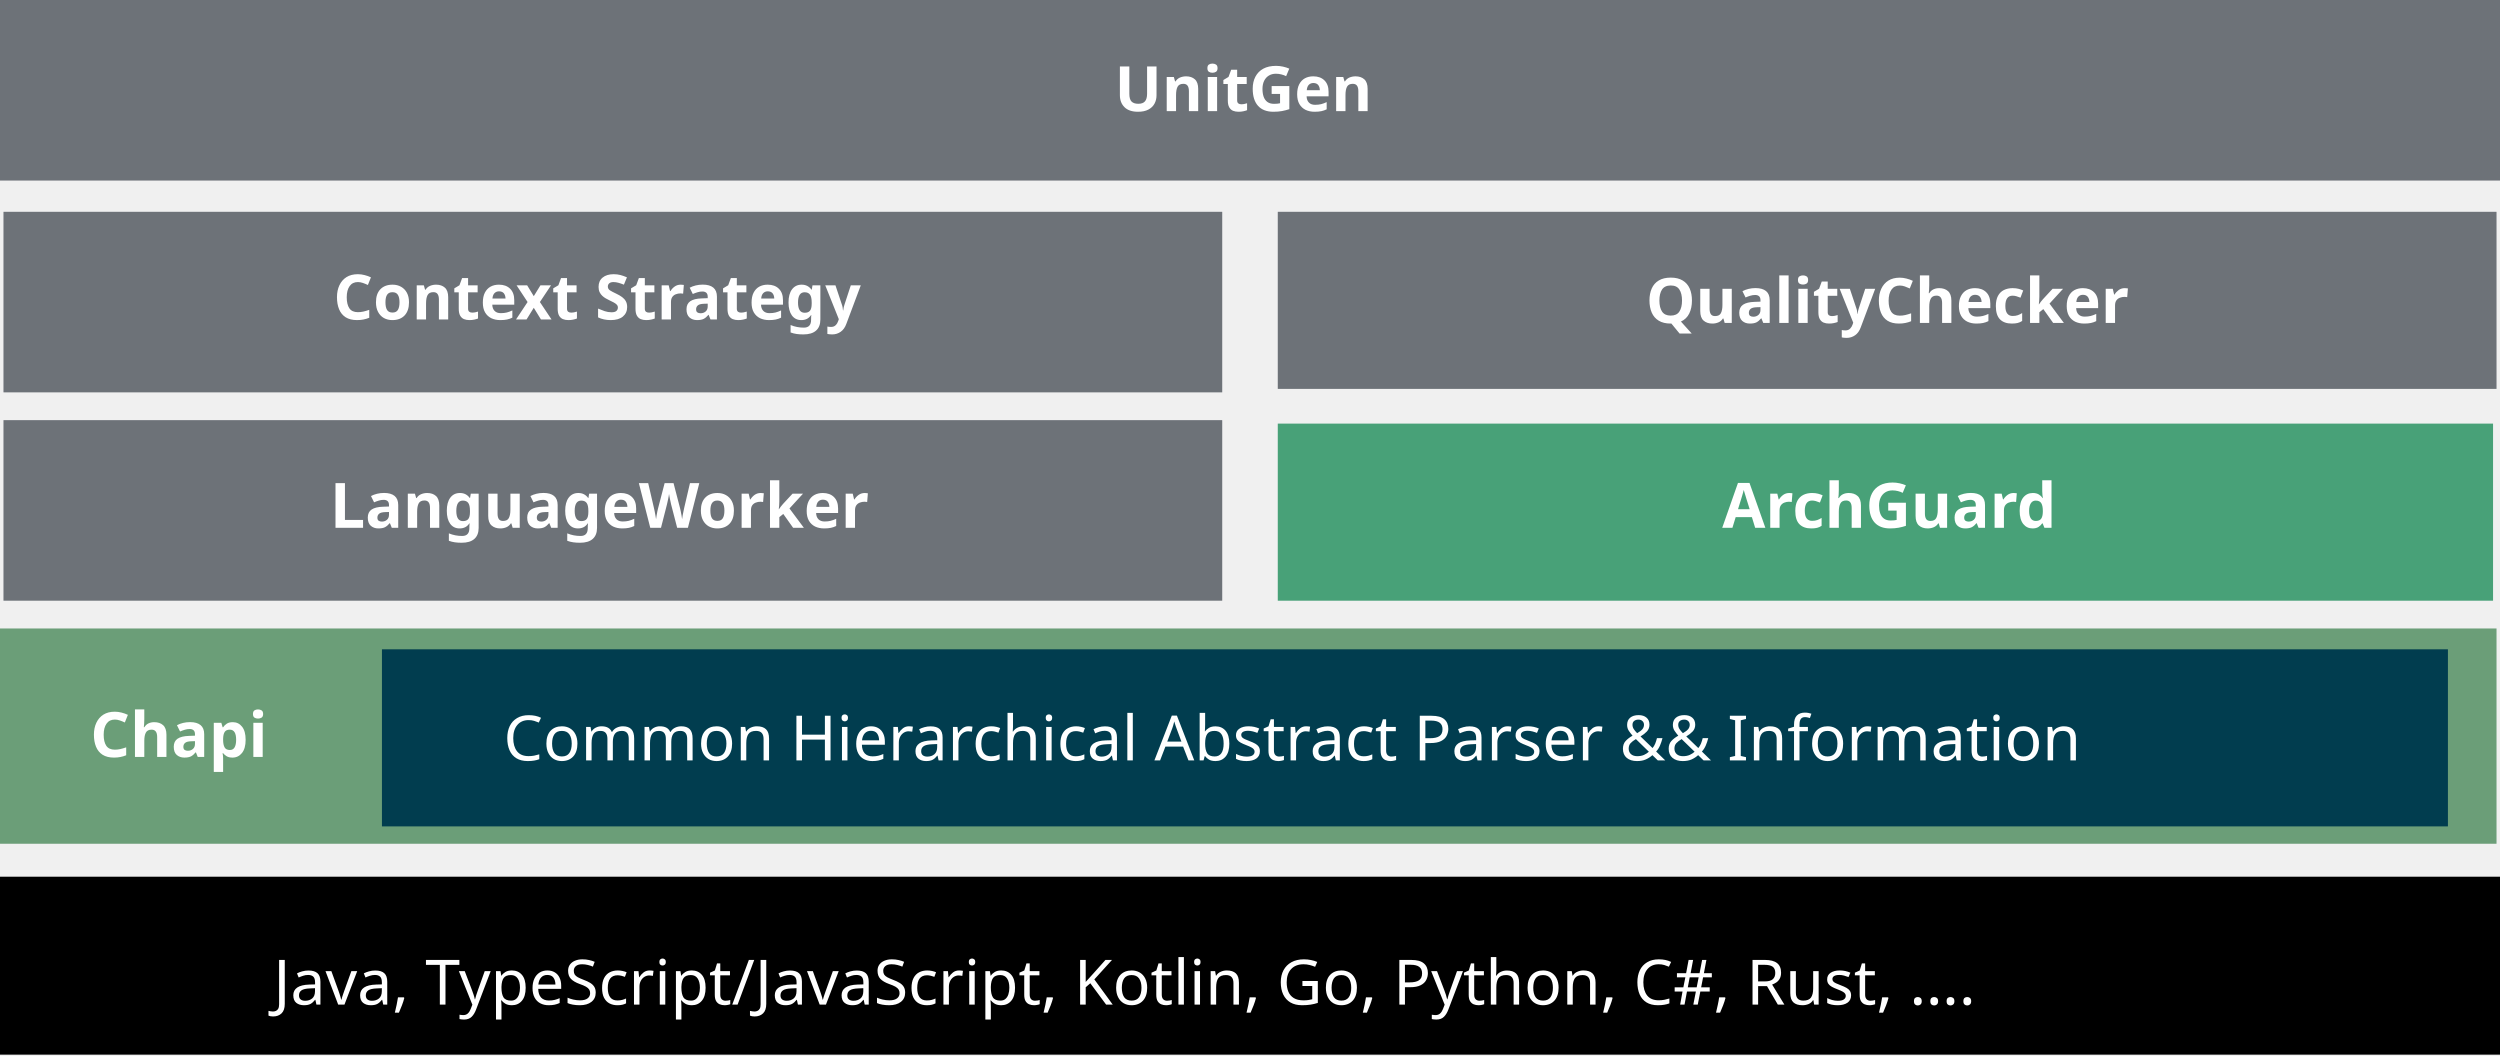
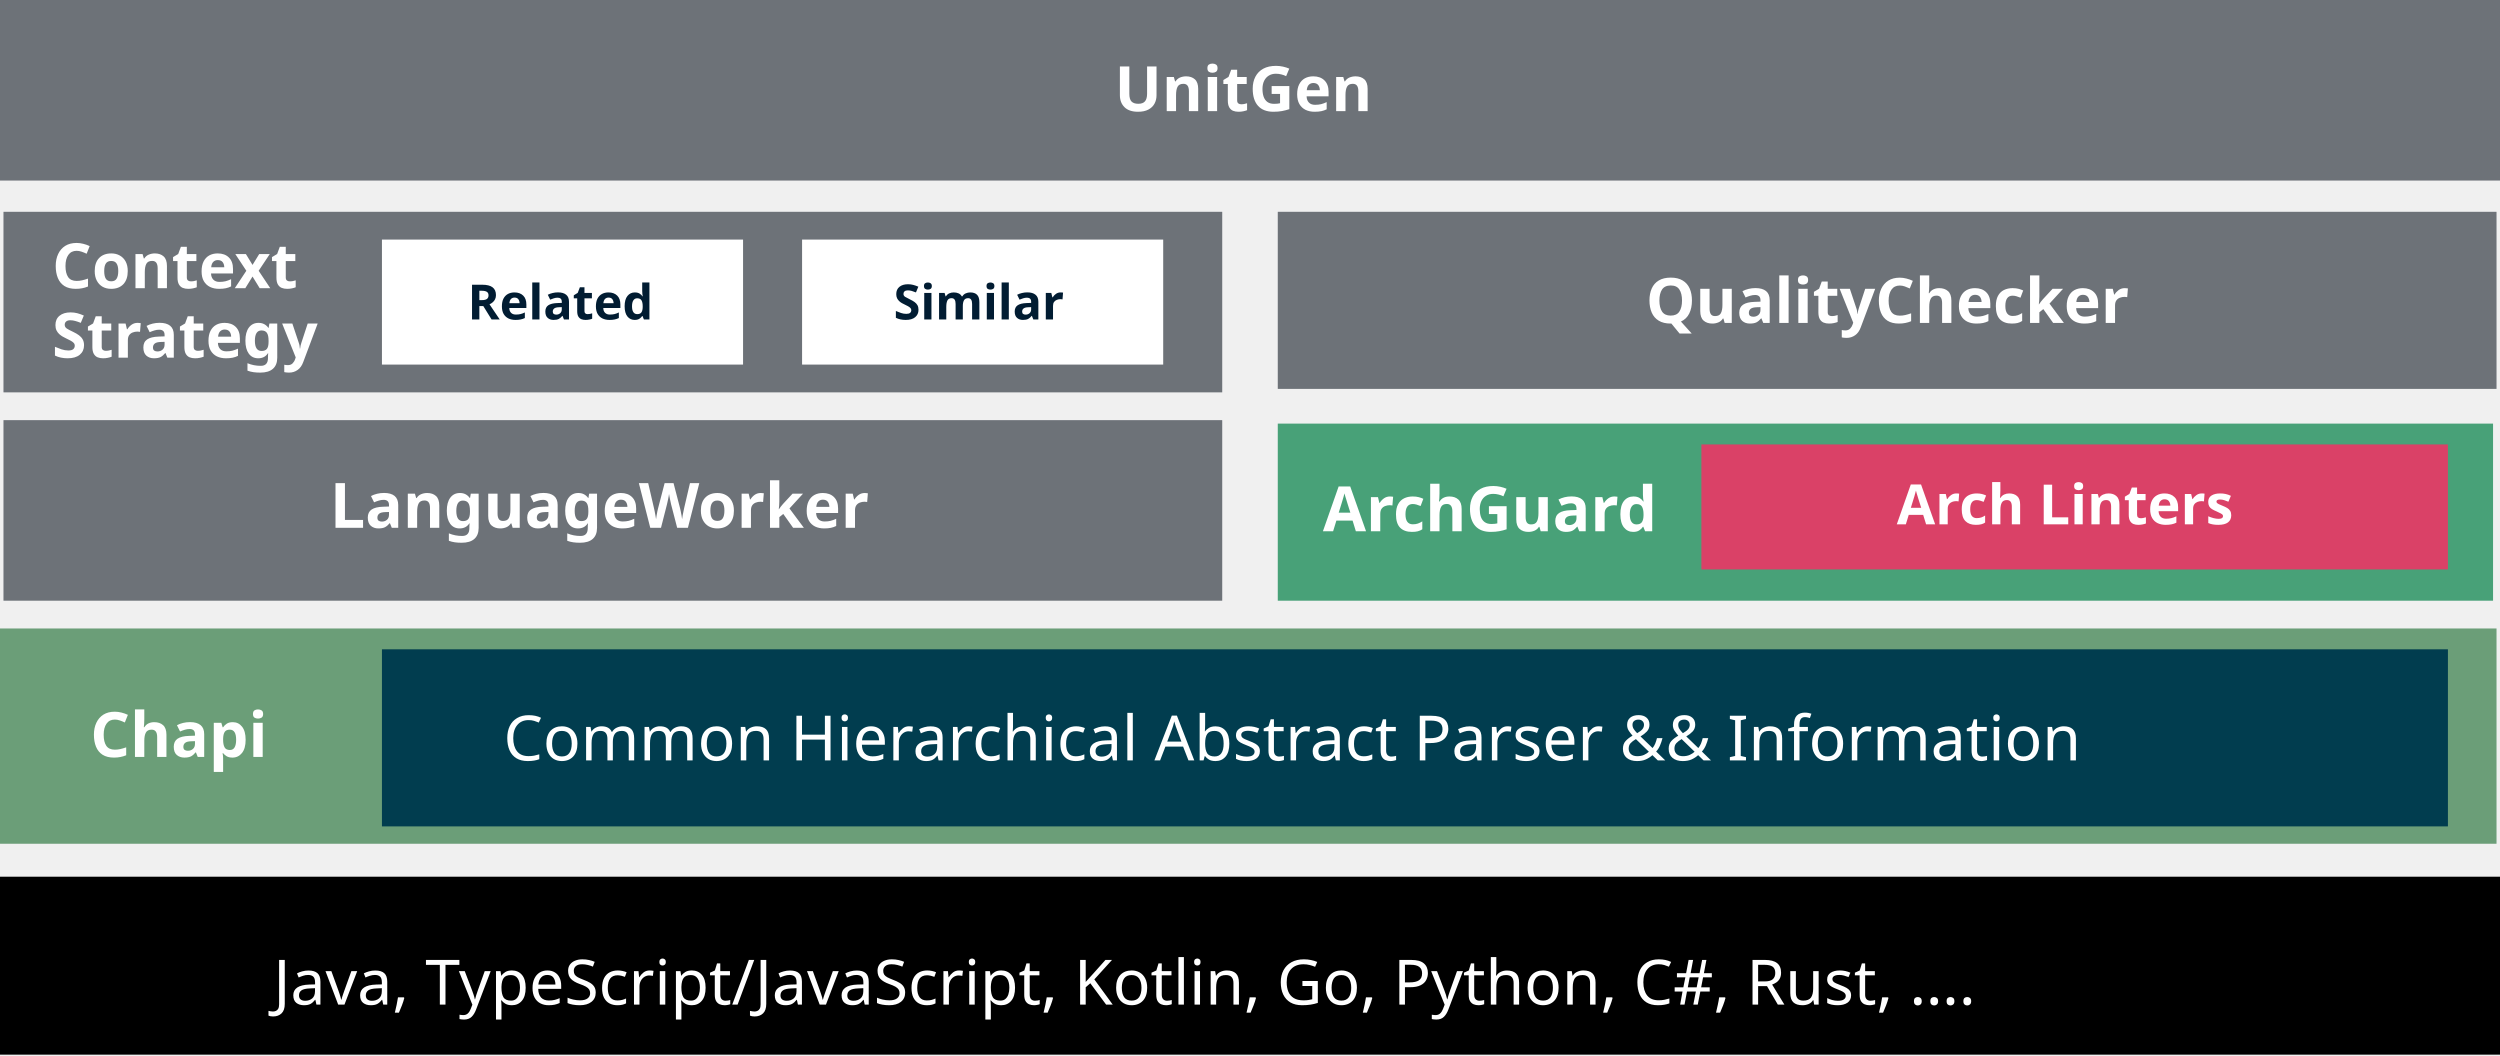
<svg xmlns="http://www.w3.org/2000/svg" width="720px" height="304px" viewBox="0 0 720 304" version="1.1">
  <g id="Page-1" stroke="none" stroke-width="1" fill="none" fill-rule="evenodd">
    <g id="architecture">
      <g id="Group">
        <rect id="Rectangle" fill="#6D7278" fill-rule="nonzero" x="0" y="0" width="720" height="52" />
        <text id="UnitGen" fill="#FFFFFF" font-family="Comfortaa-Bold, Comfortaa" font-size="18" font-weight="bold">
          <tspan x="321" y="32">UnitGen</tspan>
        </text>
      </g>
      <g id="Group" transform="translate(0, 252)">
        <rect id="Rectangle" fill="#000000" fill-rule="nonzero" x="0" y="0.492" width="720" height="51.246" />
-         <g id="Java,-TypeScript/Jav" transform="translate(78.39324, 20.82609)" fill="#FFFFFF" font-family="Comfortaa-Medium, Comfortaa" font-size="18" font-weight="400">
-           <text id="Java,-TypeScript/JavaScript,-Kotlin,-Go,-Python,-C#,-Rust,-….">
-             <tspan x="0.335" y="16.492">Java, TypeScript/JavaScript, Kotlin, Go, Python, C#, Rust, ….</tspan>
-           </text>
+         <g id="Java,-TypeScript/Jav" transform="translate(78.39324, 20.82609)" fill="#FFFFFF" font-family="Comfortaa-Regular, Comfortaa" font-size="18" font-weight="normal">
+           <g id="Java,-TypeScript/JavaScript,-Kotlin,-Go,-Python,-C#,-Rust,-….">
+             <text>
+               <tspan x="0.335" y="16.492">Java, TypeScript/JavaScript, Kotlin, Go, Python, C#, Rust, ….</tspan>
+             </text>
+           </g>
        </g>
      </g>
      <rect id="Rectangle" fill="#6B9E78" fill-rule="nonzero" x="0" y="181" width="719" height="62" />
      <rect id="Rectangle" fill="#48A178" fill-rule="nonzero" x="368" y="122" width="350" height="51" />
      <rect id="Rectangle" fill="#6D7278" fill-rule="nonzero" x="368" y="61" width="351" height="51" />
      <rect id="Rectangle" fill="#013D4F" fill-rule="nonzero" x="110" y="187" width="595" height="51" />
      <text id="Chapi" fill="#FFFFFF" font-family="Comfortaa-Bold, Comfortaa" font-size="18" font-weight="bold">
        <tspan x="26" y="218">Chapi</tspan>
      </text>
      <text id="ArchGuard" fill="#FFFFFF" font-family="Comfortaa-Bold, Comfortaa" font-size="18" font-weight="bold">
-         <tspan x="496" y="152">ArchGuard</tspan>
+         <tspan x="381" y="153">ArchGuard</tspan>
      </text>
      <text id="QualityChecker" fill="#FFFFFF" font-family="Comfortaa-Bold, Comfortaa" font-size="18" font-weight="bold">
        <tspan x="474" y="93">QualityChecker</tspan>
      </text>
      <rect id="Rectangle" fill="#6D7278" fill-rule="nonzero" x="1" y="121" width="351" height="52" />
      <text id="LanguageWorker" fill="#FFFFFF" font-family="Comfortaa-Bold, Comfortaa" font-size="18" font-weight="bold">
        <tspan x="95" y="152">LanguageWorker</tspan>
      </text>
+       <rect id="Rectangle" fill="#DA4167" fill-rule="nonzero" x="490" y="128" width="215" height="36" />
+       <text id="Arch-Linters" fill="#FFFFFF" font-family="Comfortaa-Bold, Comfortaa" font-size="16" font-weight="bold">
+         <tspan x="546.276" y="151">Arch Linters</tspan>
+       </text>
      <rect id="Rectangle" fill="#6D7278" fill-rule="nonzero" x="1" y="61" width="351" height="52" />
      <text id="Context-Strategy" fill="#FFFFFF" font-family="Comfortaa-Bold, Comfortaa" font-size="18" font-weight="bold">
-         <tspan x="96" y="92">Context Strategy</tspan>
+         <tspan x="15" y="83">Context </tspan>
+         <tspan x="15" y="103">Strategy</tspan>
      </text>
-       <text id="Common-Hierarchical-Abstract-Parser-&amp;&amp;-Information" fill="#FFFFFF" font-family="Comfortaa-Medium, Comfortaa" font-size="18" font-weight="400">
+       <text id="Common-Hierarchical-Abstract-Parser-&amp;&amp;-Information" fill="#FFFFFF" font-family="Comfortaa-Regular, Comfortaa" font-size="18" font-weight="normal">
        <tspan x="145" y="219">Common Hierarchical Abstract Parser &amp;&amp; Information</tspan>
+       </text>
+       <rect id="Rectangle" fill="#FFFFFF" fill-rule="nonzero" x="110" y="69" width="104" height="36" />
+       <text id="Related" fill="#011C32" font-family="Comfortaa-Bold, Comfortaa" font-size="14" font-weight="bold">
+         <tspan x="134.679" y="92">Related</tspan>
+       </text>
+       <rect id="Rectangle" fill="#FFFFFF" fill-rule="nonzero" x="231" y="69" width="104" height="36" />
+       <text id="Similar" fill="#011C32" font-family="Comfortaa-Bold, Comfortaa" font-size="14" font-weight="bold">
+         <tspan x="257.373" y="92">Similar</tspan>
      </text>
    </g>
  </g>
</svg>
